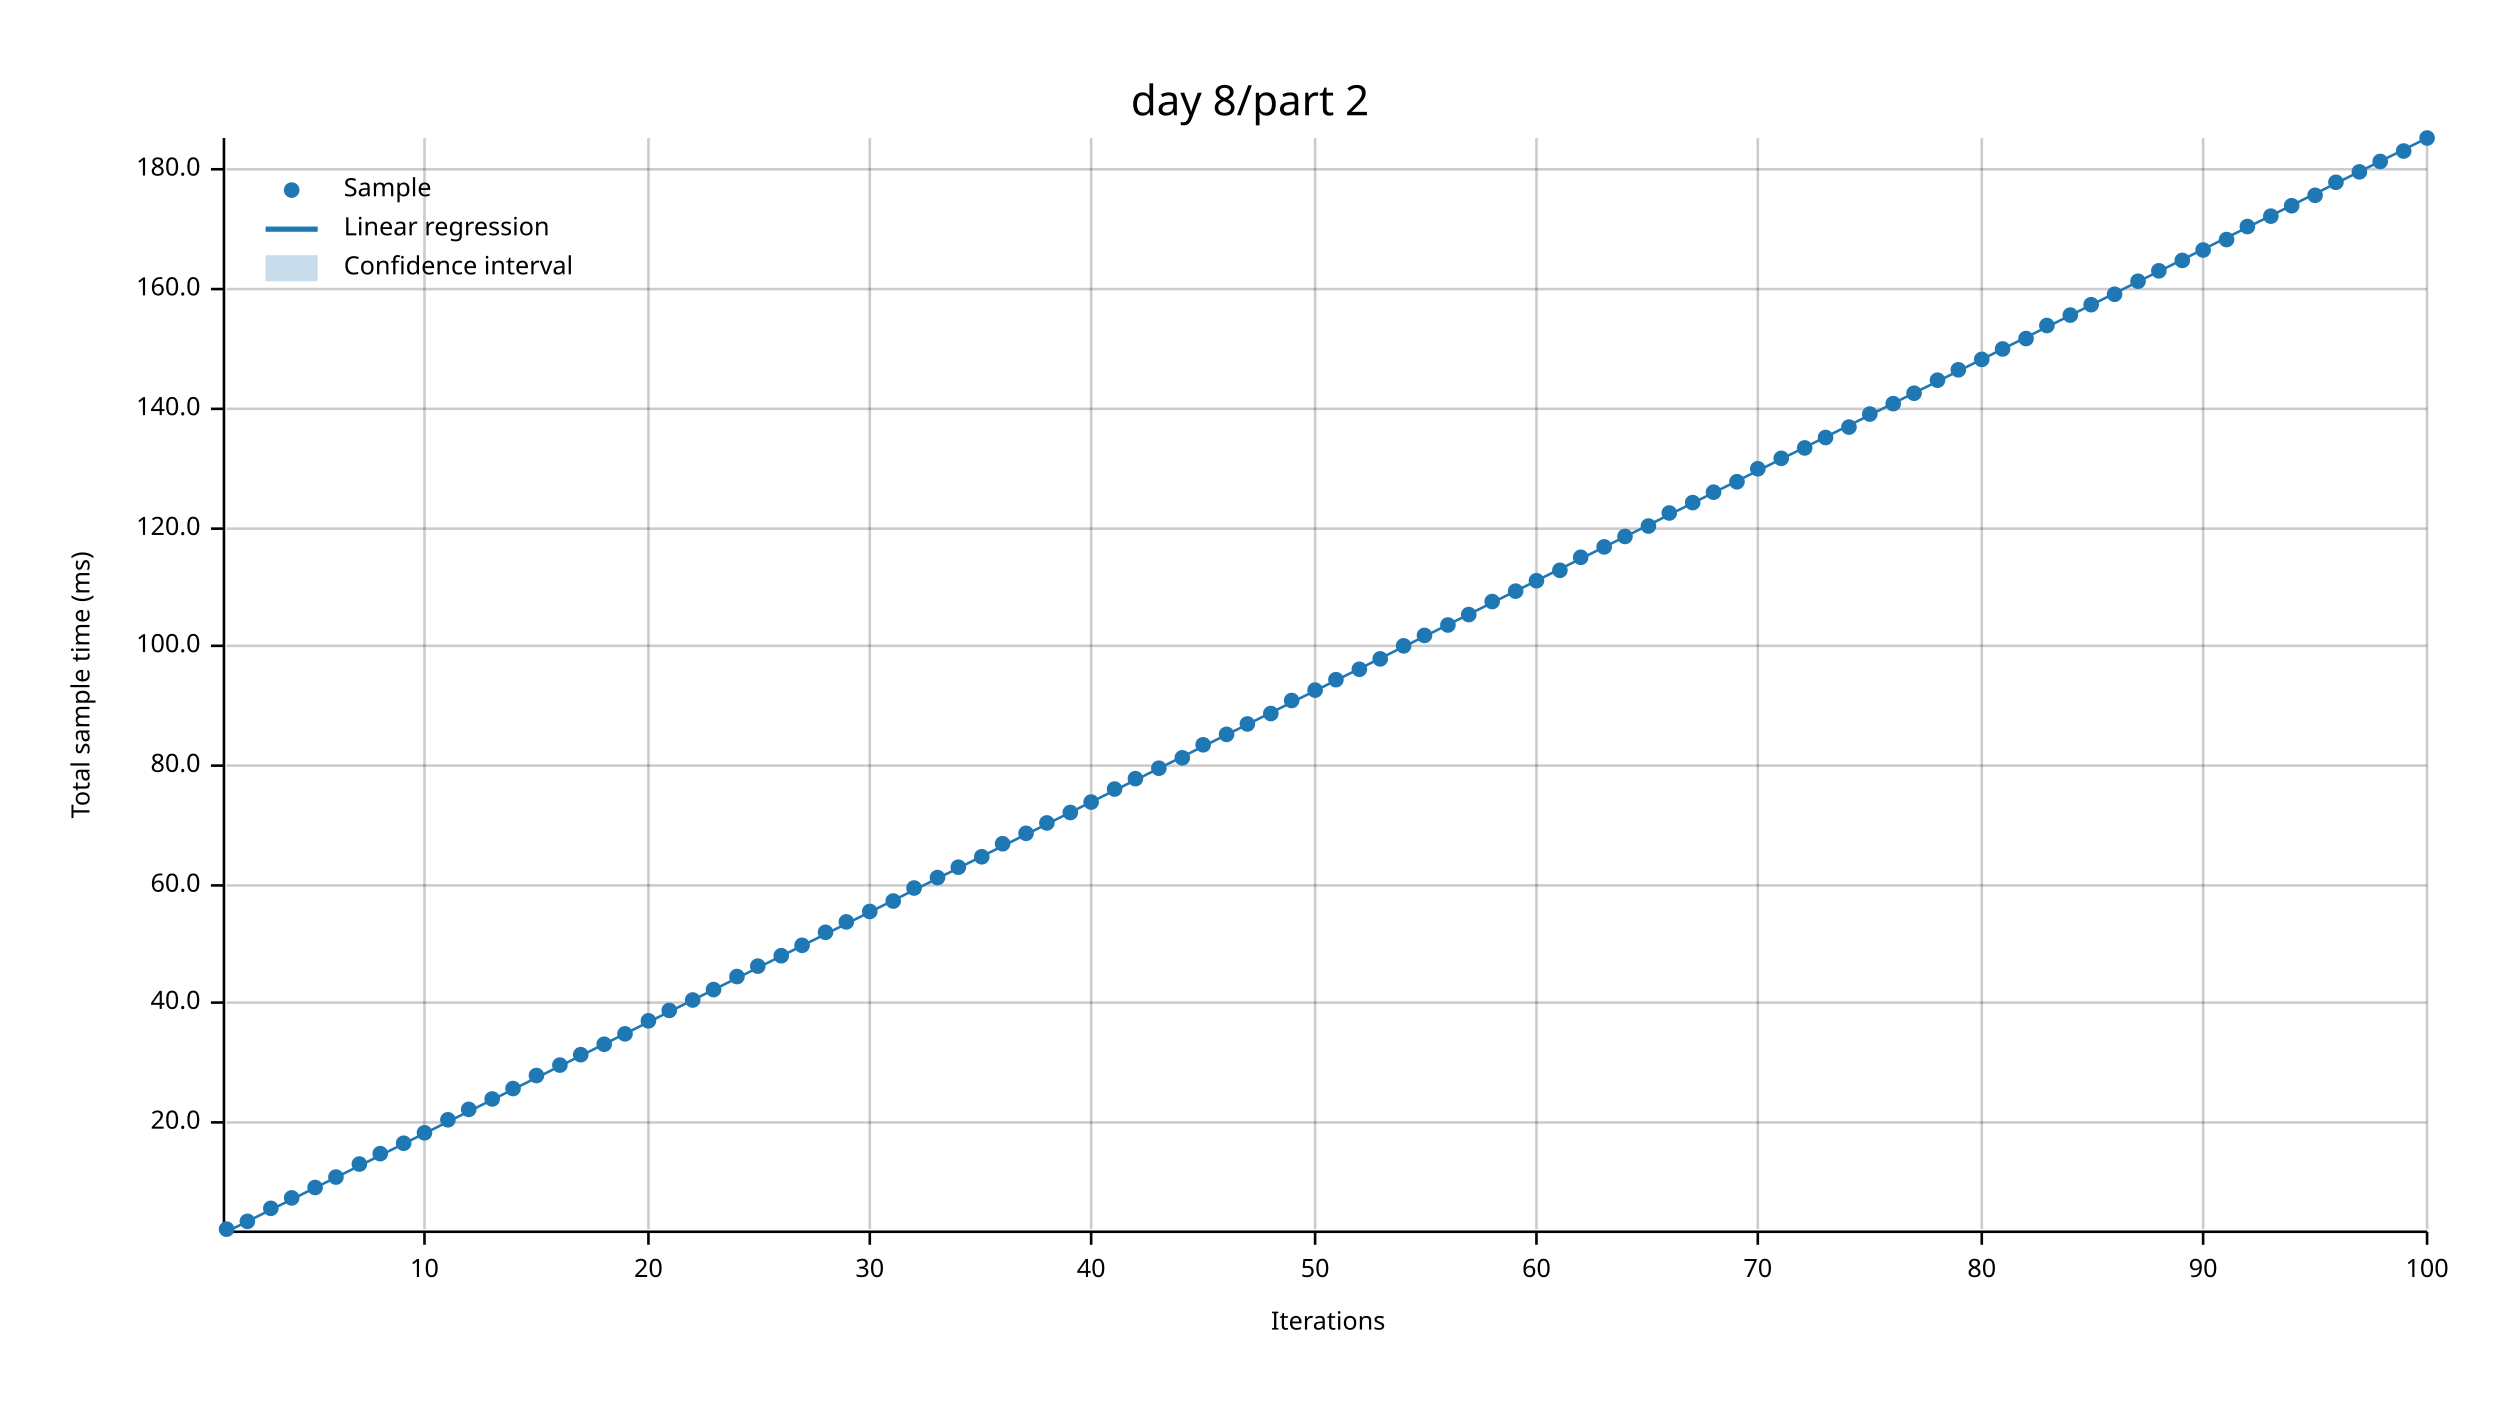
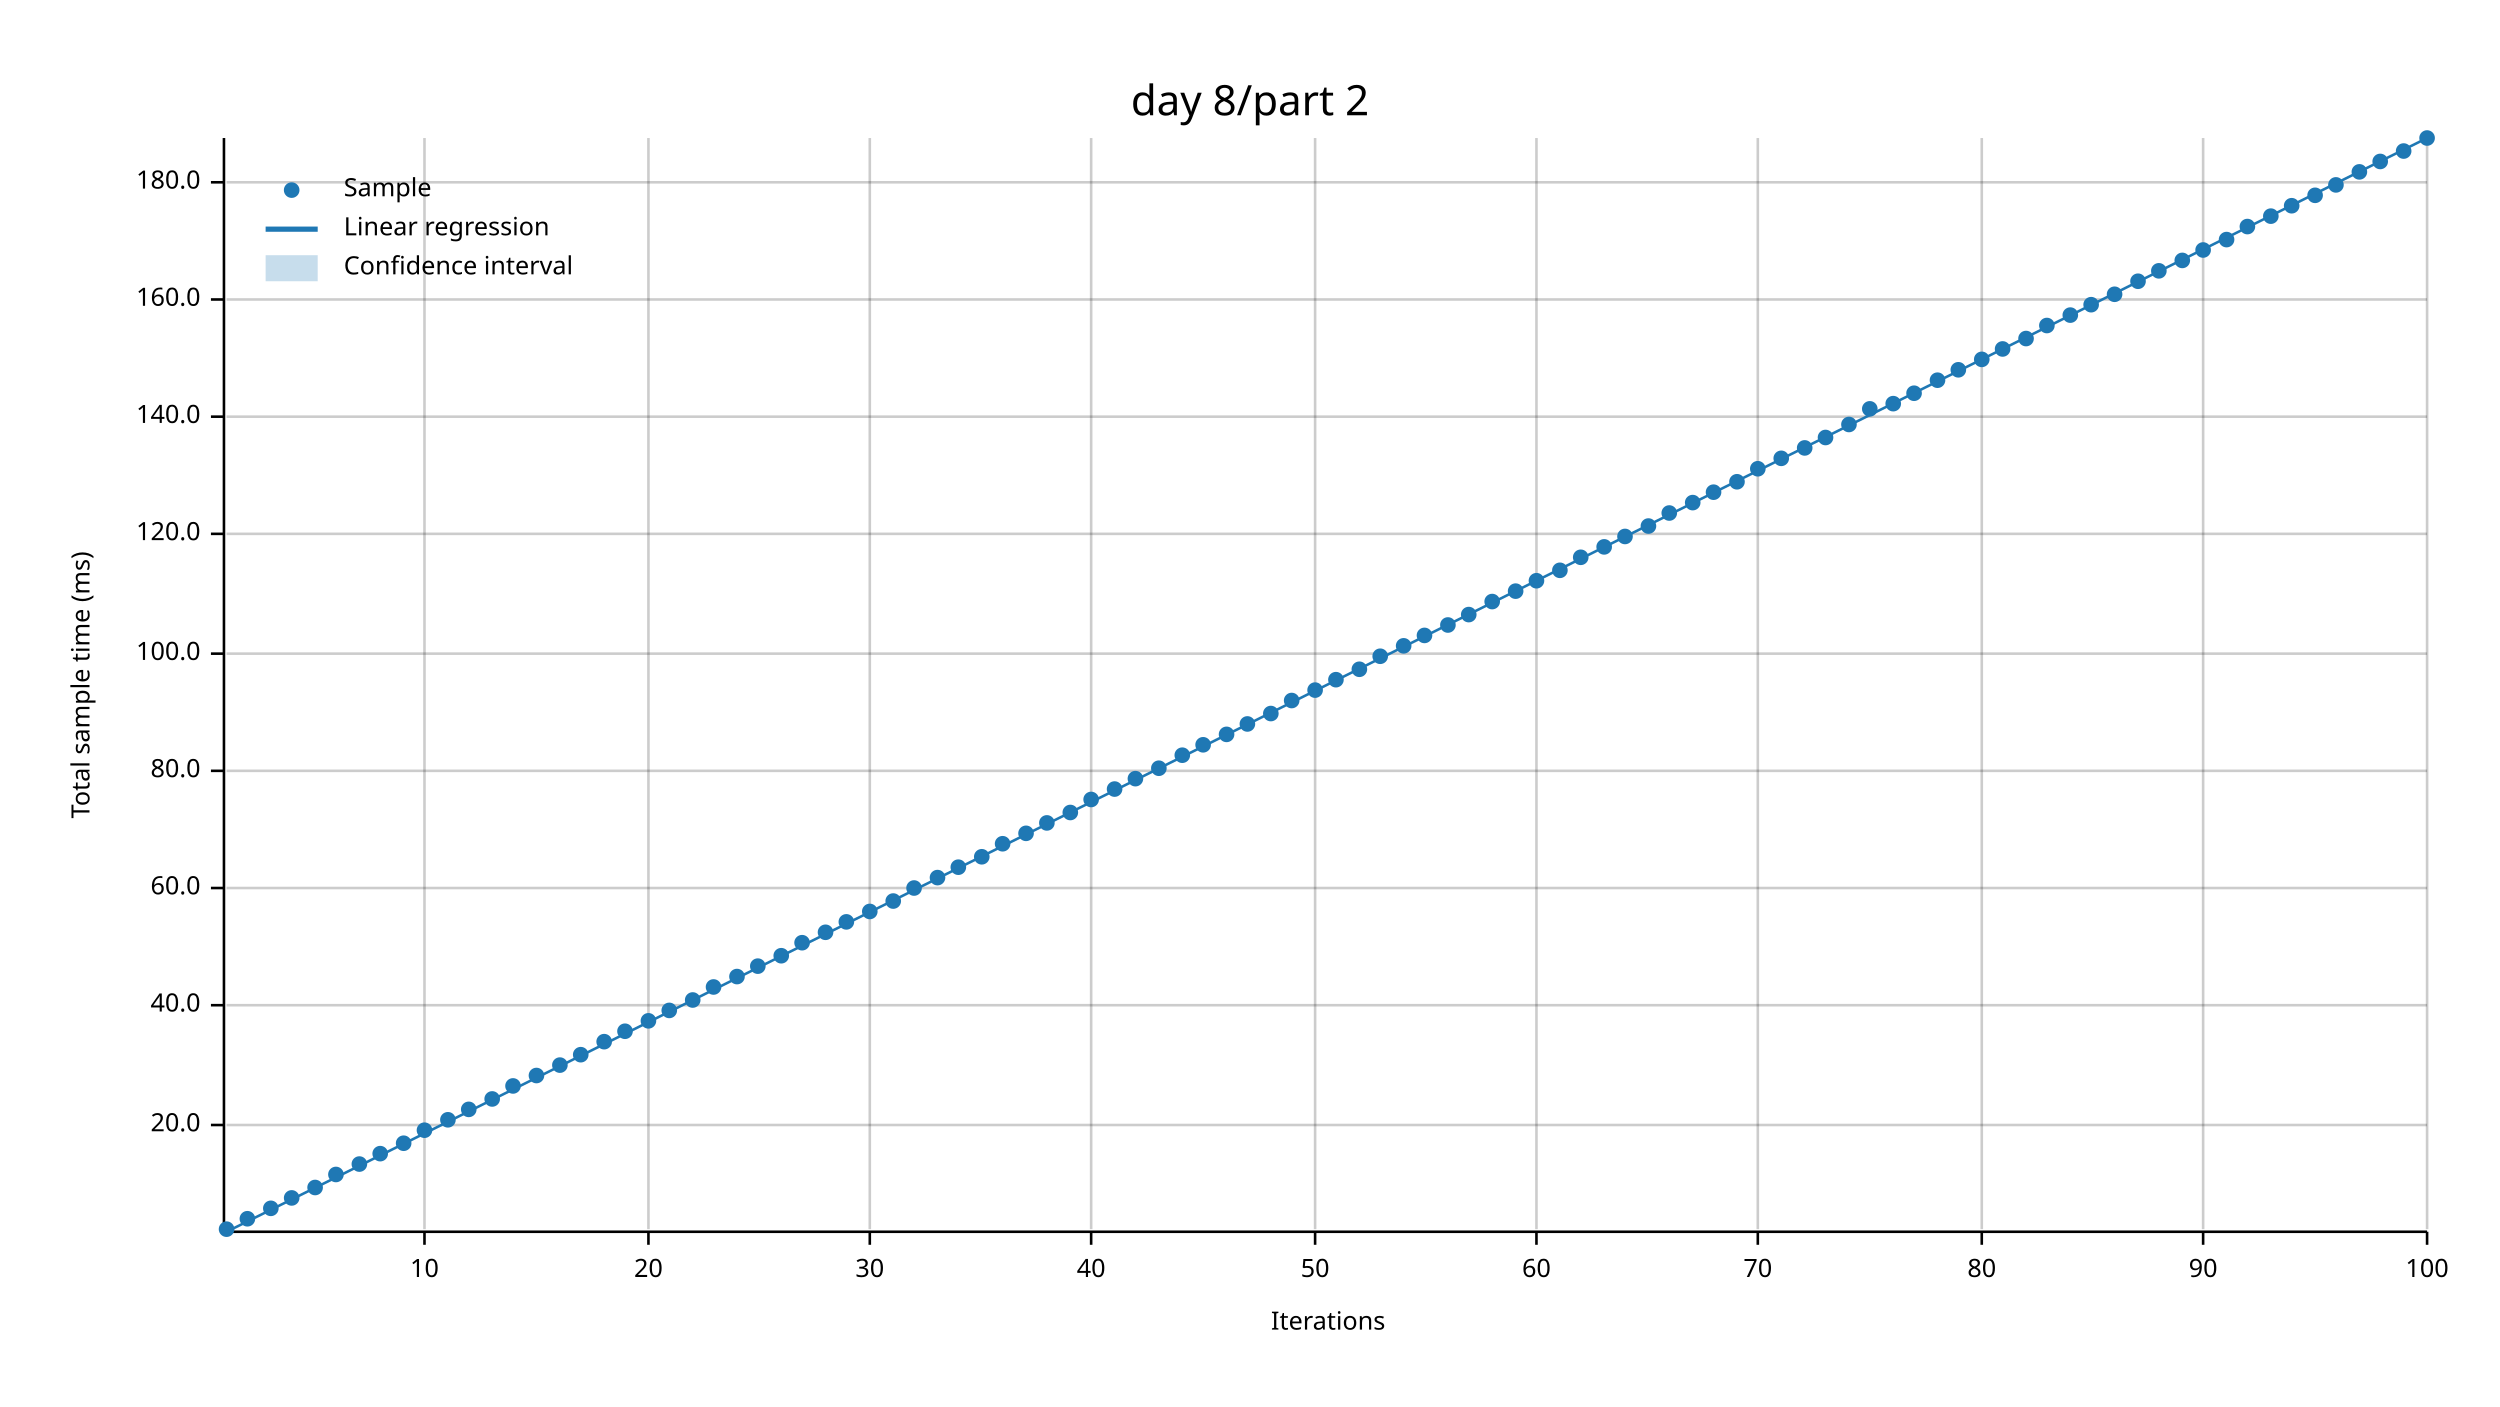
<svg xmlns="http://www.w3.org/2000/svg" width="960" height="540" viewBox="0 0 960 540">
  <text x="480" y="32" dy="0.76em" text-anchor="middle" font-family="sans-serif" font-size="16.129" opacity="1" fill="#000000">
day 8/part 2
</text>
  <text x="27" y="263" dy="0.76em" text-anchor="middle" font-family="sans-serif" font-size="9.677" opacity="1" fill="#000000" transform="rotate(270, 27, 263)">
Total sample time (ms)
</text>
  <text x="510" y="513" dy="-0.5ex" text-anchor="middle" font-family="sans-serif" font-size="9.677" opacity="1" fill="#000000">
Iterations
</text>
  <line opacity="0.2" stroke="#000000" stroke-width="1" x1="163" y1="472" x2="163" y2="53" />
  <line opacity="0.2" stroke="#000000" stroke-width="1" x1="249" y1="472" x2="249" y2="53" />
  <line opacity="0.2" stroke="#000000" stroke-width="1" x1="334" y1="472" x2="334" y2="53" />
  <line opacity="0.2" stroke="#000000" stroke-width="1" x1="419" y1="472" x2="419" y2="53" />
  <line opacity="0.2" stroke="#000000" stroke-width="1" x1="505" y1="472" x2="505" y2="53" />
  <line opacity="0.2" stroke="#000000" stroke-width="1" x1="590" y1="472" x2="590" y2="53" />
  <line opacity="0.2" stroke="#000000" stroke-width="1" x1="675" y1="472" x2="675" y2="53" />
  <line opacity="0.2" stroke="#000000" stroke-width="1" x1="761" y1="472" x2="761" y2="53" />
  <line opacity="0.2" stroke="#000000" stroke-width="1" x1="846" y1="472" x2="846" y2="53" />
  <line opacity="0.2" stroke="#000000" stroke-width="1" x1="932" y1="472" x2="932" y2="53" />
-   <line opacity="0.2" stroke="#000000" stroke-width="1" x1="87" y1="431" x2="932" y2="431" />
-   <line opacity="0.2" stroke="#000000" stroke-width="1" x1="87" y1="385" x2="932" y2="385" />
-   <line opacity="0.2" stroke="#000000" stroke-width="1" x1="87" y1="340" x2="932" y2="340" />
-   <line opacity="0.2" stroke="#000000" stroke-width="1" x1="87" y1="294" x2="932" y2="294" />
-   <line opacity="0.2" stroke="#000000" stroke-width="1" x1="87" y1="248" x2="932" y2="248" />
-   <line opacity="0.2" stroke="#000000" stroke-width="1" x1="87" y1="203" x2="932" y2="203" />
-   <line opacity="0.2" stroke="#000000" stroke-width="1" x1="87" y1="157" x2="932" y2="157" />
-   <line opacity="0.2" stroke="#000000" stroke-width="1" x1="87" y1="111" x2="932" y2="111" />
-   <line opacity="0.2" stroke="#000000" stroke-width="1" x1="87" y1="65" x2="932" y2="65" />
+   <line opacity="0.2" stroke="#000000" stroke-width="1" x1="87" y1="432" x2="932" y2="432" />
+   <line opacity="0.2" stroke="#000000" stroke-width="1" x1="87" y1="386" x2="932" y2="386" />
+   <line opacity="0.2" stroke="#000000" stroke-width="1" x1="87" y1="341" x2="932" y2="341" />
+   <line opacity="0.2" stroke="#000000" stroke-width="1" x1="87" y1="296" x2="932" y2="296" />
+   <line opacity="0.2" stroke="#000000" stroke-width="1" x1="87" y1="251" x2="932" y2="251" />
+   <line opacity="0.2" stroke="#000000" stroke-width="1" x1="87" y1="205" x2="932" y2="205" />
+   <line opacity="0.2" stroke="#000000" stroke-width="1" x1="87" y1="160" x2="932" y2="160" />
+   <line opacity="0.2" stroke="#000000" stroke-width="1" x1="87" y1="115" x2="932" y2="115" />
+   <line opacity="0.2" stroke="#000000" stroke-width="1" x1="87" y1="70" x2="932" y2="70" />
  <polyline fill="none" opacity="1" stroke="#000000" stroke-width="1" points="86,53 86,472 " />
-   <text x="77" y="431" dy="0.5ex" text-anchor="end" font-family="sans-serif" font-size="9.677" opacity="1" fill="#000000">
+   <text x="77" y="432" dy="0.5ex" text-anchor="end" font-family="sans-serif" font-size="9.677" opacity="1" fill="#000000">
20.0
</text>
-   <polyline fill="none" opacity="1" stroke="#000000" stroke-width="1" points="81,431 86,431 " />
-   <text x="77" y="385" dy="0.5ex" text-anchor="end" font-family="sans-serif" font-size="9.677" opacity="1" fill="#000000">
+   <polyline fill="none" opacity="1" stroke="#000000" stroke-width="1" points="81,432 86,432 " />
+   <text x="77" y="386" dy="0.5ex" text-anchor="end" font-family="sans-serif" font-size="9.677" opacity="1" fill="#000000">
40.0
</text>
-   <polyline fill="none" opacity="1" stroke="#000000" stroke-width="1" points="81,385 86,385 " />
-   <text x="77" y="340" dy="0.5ex" text-anchor="end" font-family="sans-serif" font-size="9.677" opacity="1" fill="#000000">
+   <polyline fill="none" opacity="1" stroke="#000000" stroke-width="1" points="81,386 86,386 " />
+   <text x="77" y="341" dy="0.5ex" text-anchor="end" font-family="sans-serif" font-size="9.677" opacity="1" fill="#000000">
60.0
</text>
-   <polyline fill="none" opacity="1" stroke="#000000" stroke-width="1" points="81,340 86,340 " />
-   <text x="77" y="294" dy="0.5ex" text-anchor="end" font-family="sans-serif" font-size="9.677" opacity="1" fill="#000000">
+   <polyline fill="none" opacity="1" stroke="#000000" stroke-width="1" points="81,341 86,341 " />
+   <text x="77" y="296" dy="0.5ex" text-anchor="end" font-family="sans-serif" font-size="9.677" opacity="1" fill="#000000">
80.0
</text>
-   <polyline fill="none" opacity="1" stroke="#000000" stroke-width="1" points="81,294 86,294 " />
-   <text x="77" y="248" dy="0.5ex" text-anchor="end" font-family="sans-serif" font-size="9.677" opacity="1" fill="#000000">
+   <polyline fill="none" opacity="1" stroke="#000000" stroke-width="1" points="81,296 86,296 " />
+   <text x="77" y="251" dy="0.5ex" text-anchor="end" font-family="sans-serif" font-size="9.677" opacity="1" fill="#000000">
100.0
</text>
-   <polyline fill="none" opacity="1" stroke="#000000" stroke-width="1" points="81,248 86,248 " />
-   <text x="77" y="203" dy="0.5ex" text-anchor="end" font-family="sans-serif" font-size="9.677" opacity="1" fill="#000000">
+   <polyline fill="none" opacity="1" stroke="#000000" stroke-width="1" points="81,251 86,251 " />
+   <text x="77" y="205" dy="0.5ex" text-anchor="end" font-family="sans-serif" font-size="9.677" opacity="1" fill="#000000">
120.0
</text>
-   <polyline fill="none" opacity="1" stroke="#000000" stroke-width="1" points="81,203 86,203 " />
-   <text x="77" y="157" dy="0.5ex" text-anchor="end" font-family="sans-serif" font-size="9.677" opacity="1" fill="#000000">
+   <polyline fill="none" opacity="1" stroke="#000000" stroke-width="1" points="81,205 86,205 " />
+   <text x="77" y="160" dy="0.5ex" text-anchor="end" font-family="sans-serif" font-size="9.677" opacity="1" fill="#000000">
140.0
</text>
-   <polyline fill="none" opacity="1" stroke="#000000" stroke-width="1" points="81,157 86,157 " />
-   <text x="77" y="111" dy="0.5ex" text-anchor="end" font-family="sans-serif" font-size="9.677" opacity="1" fill="#000000">
+   <polyline fill="none" opacity="1" stroke="#000000" stroke-width="1" points="81,160 86,160 " />
+   <text x="77" y="115" dy="0.5ex" text-anchor="end" font-family="sans-serif" font-size="9.677" opacity="1" fill="#000000">
160.0
</text>
-   <polyline fill="none" opacity="1" stroke="#000000" stroke-width="1" points="81,111 86,111 " />
-   <text x="77" y="65" dy="0.5ex" text-anchor="end" font-family="sans-serif" font-size="9.677" opacity="1" fill="#000000">
+   <polyline fill="none" opacity="1" stroke="#000000" stroke-width="1" points="81,115 86,115 " />
+   <text x="77" y="70" dy="0.5ex" text-anchor="end" font-family="sans-serif" font-size="9.677" opacity="1" fill="#000000">
180.0
</text>
-   <polyline fill="none" opacity="1" stroke="#000000" stroke-width="1" points="81,65 86,65 " />
+   <polyline fill="none" opacity="1" stroke="#000000" stroke-width="1" points="81,70 86,70 " />
  <polyline fill="none" opacity="1" stroke="#000000" stroke-width="1" points="87,473 932,473 " />
  <text x="163" y="483" dy="0.76em" text-anchor="middle" font-family="sans-serif" font-size="9.677" opacity="1" fill="#000000">
10
</text>
  <polyline fill="none" opacity="1" stroke="#000000" stroke-width="1" points="163,473 163,478 " />
  <text x="249" y="483" dy="0.76em" text-anchor="middle" font-family="sans-serif" font-size="9.677" opacity="1" fill="#000000">
20
</text>
  <polyline fill="none" opacity="1" stroke="#000000" stroke-width="1" points="249,473 249,478 " />
  <text x="334" y="483" dy="0.76em" text-anchor="middle" font-family="sans-serif" font-size="9.677" opacity="1" fill="#000000">
30
</text>
  <polyline fill="none" opacity="1" stroke="#000000" stroke-width="1" points="334,473 334,478 " />
  <text x="419" y="483" dy="0.76em" text-anchor="middle" font-family="sans-serif" font-size="9.677" opacity="1" fill="#000000">
40
</text>
  <polyline fill="none" opacity="1" stroke="#000000" stroke-width="1" points="419,473 419,478 " />
  <text x="505" y="483" dy="0.76em" text-anchor="middle" font-family="sans-serif" font-size="9.677" opacity="1" fill="#000000">
50
</text>
  <polyline fill="none" opacity="1" stroke="#000000" stroke-width="1" points="505,473 505,478 " />
  <text x="590" y="483" dy="0.76em" text-anchor="middle" font-family="sans-serif" font-size="9.677" opacity="1" fill="#000000">
60
</text>
  <polyline fill="none" opacity="1" stroke="#000000" stroke-width="1" points="590,473 590,478 " />
  <text x="675" y="483" dy="0.76em" text-anchor="middle" font-family="sans-serif" font-size="9.677" opacity="1" fill="#000000">
70
</text>
  <polyline fill="none" opacity="1" stroke="#000000" stroke-width="1" points="675,473 675,478 " />
  <text x="761" y="483" dy="0.76em" text-anchor="middle" font-family="sans-serif" font-size="9.677" opacity="1" fill="#000000">
80
</text>
  <polyline fill="none" opacity="1" stroke="#000000" stroke-width="1" points="761,473 761,478 " />
  <text x="846" y="483" dy="0.76em" text-anchor="middle" font-family="sans-serif" font-size="9.677" opacity="1" fill="#000000">
90
</text>
  <polyline fill="none" opacity="1" stroke="#000000" stroke-width="1" points="846,473 846,478 " />
  <text x="932" y="483" dy="0.76em" text-anchor="middle" font-family="sans-serif" font-size="9.677" opacity="1" fill="#000000">
100
</text>
  <polyline fill="none" opacity="1" stroke="#000000" stroke-width="1" points="932,473 932,478 " />
  <circle cx="87" cy="472" r="3" opacity="1" fill="#1F78B4" stroke="none" stroke-width="1" />
-   <circle cx="95" cy="469" r="3" opacity="1" fill="#1F78B4" stroke="none" stroke-width="1" />
+   <circle cx="95" cy="468" r="3" opacity="1" fill="#1F78B4" stroke="none" stroke-width="1" />
  <circle cx="104" cy="464" r="3" opacity="1" fill="#1F78B4" stroke="none" stroke-width="1" />
  <circle cx="112" cy="460" r="3" opacity="1" fill="#1F78B4" stroke="none" stroke-width="1" />
  <circle cx="121" cy="456" r="3" opacity="1" fill="#1F78B4" stroke="none" stroke-width="1" />
-   <circle cx="129" cy="452" r="3" opacity="1" fill="#1F78B4" stroke="none" stroke-width="1" />
+   <circle cx="129" cy="451" r="3" opacity="1" fill="#1F78B4" stroke="none" stroke-width="1" />
  <circle cx="138" cy="447" r="3" opacity="1" fill="#1F78B4" stroke="none" stroke-width="1" />
  <circle cx="146" cy="443" r="3" opacity="1" fill="#1F78B4" stroke="none" stroke-width="1" />
  <circle cx="155" cy="439" r="3" opacity="1" fill="#1F78B4" stroke="none" stroke-width="1" />
-   <circle cx="163" cy="435" r="3" opacity="1" fill="#1F78B4" stroke="none" stroke-width="1" />
+   <circle cx="163" cy="434" r="3" opacity="1" fill="#1F78B4" stroke="none" stroke-width="1" />
  <circle cx="172" cy="430" r="3" opacity="1" fill="#1F78B4" stroke="none" stroke-width="1" />
  <circle cx="180" cy="426" r="3" opacity="1" fill="#1F78B4" stroke="none" stroke-width="1" />
  <circle cx="189" cy="422" r="3" opacity="1" fill="#1F78B4" stroke="none" stroke-width="1" />
-   <circle cx="197" cy="418" r="3" opacity="1" fill="#1F78B4" stroke="none" stroke-width="1" />
+   <circle cx="197" cy="417" r="3" opacity="1" fill="#1F78B4" stroke="none" stroke-width="1" />
  <circle cx="206" cy="413" r="3" opacity="1" fill="#1F78B4" stroke="none" stroke-width="1" />
  <circle cx="215" cy="409" r="3" opacity="1" fill="#1F78B4" stroke="none" stroke-width="1" />
  <circle cx="223" cy="405" r="3" opacity="1" fill="#1F78B4" stroke="none" stroke-width="1" />
-   <circle cx="232" cy="401" r="3" opacity="1" fill="#1F78B4" stroke="none" stroke-width="1" />
-   <circle cx="240" cy="397" r="3" opacity="1" fill="#1F78B4" stroke="none" stroke-width="1" />
+   <circle cx="232" cy="400" r="3" opacity="1" fill="#1F78B4" stroke="none" stroke-width="1" />
+   <circle cx="240" cy="396" r="3" opacity="1" fill="#1F78B4" stroke="none" stroke-width="1" />
  <circle cx="249" cy="392" r="3" opacity="1" fill="#1F78B4" stroke="none" stroke-width="1" />
  <circle cx="257" cy="388" r="3" opacity="1" fill="#1F78B4" stroke="none" stroke-width="1" />
  <circle cx="266" cy="384" r="3" opacity="1" fill="#1F78B4" stroke="none" stroke-width="1" />
-   <circle cx="274" cy="380" r="3" opacity="1" fill="#1F78B4" stroke="none" stroke-width="1" />
+   <circle cx="274" cy="379" r="3" opacity="1" fill="#1F78B4" stroke="none" stroke-width="1" />
  <circle cx="283" cy="375" r="3" opacity="1" fill="#1F78B4" stroke="none" stroke-width="1" />
  <circle cx="291" cy="371" r="3" opacity="1" fill="#1F78B4" stroke="none" stroke-width="1" />
  <circle cx="300" cy="367" r="3" opacity="1" fill="#1F78B4" stroke="none" stroke-width="1" />
-   <circle cx="308" cy="363" r="3" opacity="1" fill="#1F78B4" stroke="none" stroke-width="1" />
+   <circle cx="308" cy="362" r="3" opacity="1" fill="#1F78B4" stroke="none" stroke-width="1" />
  <circle cx="317" cy="358" r="3" opacity="1" fill="#1F78B4" stroke="none" stroke-width="1" />
  <circle cx="325" cy="354" r="3" opacity="1" fill="#1F78B4" stroke="none" stroke-width="1" />
  <circle cx="334" cy="350" r="3" opacity="1" fill="#1F78B4" stroke="none" stroke-width="1" />
  <circle cx="343" cy="346" r="3" opacity="1" fill="#1F78B4" stroke="none" stroke-width="1" />
  <circle cx="351" cy="341" r="3" opacity="1" fill="#1F78B4" stroke="none" stroke-width="1" />
  <circle cx="360" cy="337" r="3" opacity="1" fill="#1F78B4" stroke="none" stroke-width="1" />
  <circle cx="368" cy="333" r="3" opacity="1" fill="#1F78B4" stroke="none" stroke-width="1" />
  <circle cx="377" cy="329" r="3" opacity="1" fill="#1F78B4" stroke="none" stroke-width="1" />
  <circle cx="385" cy="324" r="3" opacity="1" fill="#1F78B4" stroke="none" stroke-width="1" />
  <circle cx="394" cy="320" r="3" opacity="1" fill="#1F78B4" stroke="none" stroke-width="1" />
  <circle cx="402" cy="316" r="3" opacity="1" fill="#1F78B4" stroke="none" stroke-width="1" />
  <circle cx="411" cy="312" r="3" opacity="1" fill="#1F78B4" stroke="none" stroke-width="1" />
-   <circle cx="419" cy="308" r="3" opacity="1" fill="#1F78B4" stroke="none" stroke-width="1" />
+   <circle cx="419" cy="307" r="3" opacity="1" fill="#1F78B4" stroke="none" stroke-width="1" />
  <circle cx="428" cy="303" r="3" opacity="1" fill="#1F78B4" stroke="none" stroke-width="1" />
  <circle cx="436" cy="299" r="3" opacity="1" fill="#1F78B4" stroke="none" stroke-width="1" />
  <circle cx="445" cy="295" r="3" opacity="1" fill="#1F78B4" stroke="none" stroke-width="1" />
-   <circle cx="454" cy="291" r="3" opacity="1" fill="#1F78B4" stroke="none" stroke-width="1" />
+   <circle cx="454" cy="290" r="3" opacity="1" fill="#1F78B4" stroke="none" stroke-width="1" />
  <circle cx="462" cy="286" r="3" opacity="1" fill="#1F78B4" stroke="none" stroke-width="1" />
  <circle cx="471" cy="282" r="3" opacity="1" fill="#1F78B4" stroke="none" stroke-width="1" />
  <circle cx="479" cy="278" r="3" opacity="1" fill="#1F78B4" stroke="none" stroke-width="1" />
  <circle cx="488" cy="274" r="3" opacity="1" fill="#1F78B4" stroke="none" stroke-width="1" />
  <circle cx="496" cy="269" r="3" opacity="1" fill="#1F78B4" stroke="none" stroke-width="1" />
  <circle cx="505" cy="265" r="3" opacity="1" fill="#1F78B4" stroke="none" stroke-width="1" />
  <circle cx="513" cy="261" r="3" opacity="1" fill="#1F78B4" stroke="none" stroke-width="1" />
  <circle cx="522" cy="257" r="3" opacity="1" fill="#1F78B4" stroke="none" stroke-width="1" />
-   <circle cx="530" cy="253" r="3" opacity="1" fill="#1F78B4" stroke="none" stroke-width="1" />
+   <circle cx="530" cy="252" r="3" opacity="1" fill="#1F78B4" stroke="none" stroke-width="1" />
  <circle cx="539" cy="248" r="3" opacity="1" fill="#1F78B4" stroke="none" stroke-width="1" />
  <circle cx="547" cy="244" r="3" opacity="1" fill="#1F78B4" stroke="none" stroke-width="1" />
  <circle cx="556" cy="240" r="3" opacity="1" fill="#1F78B4" stroke="none" stroke-width="1" />
  <circle cx="564" cy="236" r="3" opacity="1" fill="#1F78B4" stroke="none" stroke-width="1" />
  <circle cx="573" cy="231" r="3" opacity="1" fill="#1F78B4" stroke="none" stroke-width="1" />
  <circle cx="582" cy="227" r="3" opacity="1" fill="#1F78B4" stroke="none" stroke-width="1" />
  <circle cx="590" cy="223" r="3" opacity="1" fill="#1F78B4" stroke="none" stroke-width="1" />
  <circle cx="599" cy="219" r="3" opacity="1" fill="#1F78B4" stroke="none" stroke-width="1" />
  <circle cx="607" cy="214" r="3" opacity="1" fill="#1F78B4" stroke="none" stroke-width="1" />
  <circle cx="616" cy="210" r="3" opacity="1" fill="#1F78B4" stroke="none" stroke-width="1" />
  <circle cx="624" cy="206" r="3" opacity="1" fill="#1F78B4" stroke="none" stroke-width="1" />
  <circle cx="633" cy="202" r="3" opacity="1" fill="#1F78B4" stroke="none" stroke-width="1" />
  <circle cx="641" cy="197" r="3" opacity="1" fill="#1F78B4" stroke="none" stroke-width="1" />
  <circle cx="650" cy="193" r="3" opacity="1" fill="#1F78B4" stroke="none" stroke-width="1" />
  <circle cx="658" cy="189" r="3" opacity="1" fill="#1F78B4" stroke="none" stroke-width="1" />
  <circle cx="667" cy="185" r="3" opacity="1" fill="#1F78B4" stroke="none" stroke-width="1" />
  <circle cx="675" cy="180" r="3" opacity="1" fill="#1F78B4" stroke="none" stroke-width="1" />
  <circle cx="684" cy="176" r="3" opacity="1" fill="#1F78B4" stroke="none" stroke-width="1" />
  <circle cx="693" cy="172" r="3" opacity="1" fill="#1F78B4" stroke="none" stroke-width="1" />
  <circle cx="701" cy="168" r="3" opacity="1" fill="#1F78B4" stroke="none" stroke-width="1" />
-   <circle cx="710" cy="164" r="3" opacity="1" fill="#1F78B4" stroke="none" stroke-width="1" />
-   <circle cx="718" cy="159" r="3" opacity="1" fill="#1F78B4" stroke="none" stroke-width="1" />
+   <circle cx="710" cy="163" r="3" opacity="1" fill="#1F78B4" stroke="none" stroke-width="1" />
+   <circle cx="718" cy="157" r="3" opacity="1" fill="#1F78B4" stroke="none" stroke-width="1" />
  <circle cx="727" cy="155" r="3" opacity="1" fill="#1F78B4" stroke="none" stroke-width="1" />
  <circle cx="735" cy="151" r="3" opacity="1" fill="#1F78B4" stroke="none" stroke-width="1" />
  <circle cx="744" cy="146" r="3" opacity="1" fill="#1F78B4" stroke="none" stroke-width="1" />
  <circle cx="752" cy="142" r="3" opacity="1" fill="#1F78B4" stroke="none" stroke-width="1" />
  <circle cx="761" cy="138" r="3" opacity="1" fill="#1F78B4" stroke="none" stroke-width="1" />
  <circle cx="769" cy="134" r="3" opacity="1" fill="#1F78B4" stroke="none" stroke-width="1" />
  <circle cx="778" cy="130" r="3" opacity="1" fill="#1F78B4" stroke="none" stroke-width="1" />
  <circle cx="786" cy="125" r="3" opacity="1" fill="#1F78B4" stroke="none" stroke-width="1" />
  <circle cx="795" cy="121" r="3" opacity="1" fill="#1F78B4" stroke="none" stroke-width="1" />
  <circle cx="803" cy="117" r="3" opacity="1" fill="#1F78B4" stroke="none" stroke-width="1" />
  <circle cx="812" cy="113" r="3" opacity="1" fill="#1F78B4" stroke="none" stroke-width="1" />
  <circle cx="821" cy="108" r="3" opacity="1" fill="#1F78B4" stroke="none" stroke-width="1" />
  <circle cx="829" cy="104" r="3" opacity="1" fill="#1F78B4" stroke="none" stroke-width="1" />
  <circle cx="838" cy="100" r="3" opacity="1" fill="#1F78B4" stroke="none" stroke-width="1" />
  <circle cx="846" cy="96" r="3" opacity="1" fill="#1F78B4" stroke="none" stroke-width="1" />
  <circle cx="855" cy="92" r="3" opacity="1" fill="#1F78B4" stroke="none" stroke-width="1" />
  <circle cx="863" cy="87" r="3" opacity="1" fill="#1F78B4" stroke="none" stroke-width="1" />
  <circle cx="872" cy="83" r="3" opacity="1" fill="#1F78B4" stroke="none" stroke-width="1" />
  <circle cx="880" cy="79" r="3" opacity="1" fill="#1F78B4" stroke="none" stroke-width="1" />
  <circle cx="889" cy="75" r="3" opacity="1" fill="#1F78B4" stroke="none" stroke-width="1" />
-   <circle cx="897" cy="70" r="3" opacity="1" fill="#1F78B4" stroke="none" stroke-width="1" />
+   <circle cx="897" cy="71" r="3" opacity="1" fill="#1F78B4" stroke="none" stroke-width="1" />
  <circle cx="906" cy="66" r="3" opacity="1" fill="#1F78B4" stroke="none" stroke-width="1" />
  <circle cx="914" cy="62" r="3" opacity="1" fill="#1F78B4" stroke="none" stroke-width="1" />
  <circle cx="923" cy="58" r="3" opacity="1" fill="#1F78B4" stroke="none" stroke-width="1" />
  <circle cx="932" cy="53" r="3" opacity="1" fill="#1F78B4" stroke="none" stroke-width="1" />
  <polyline fill="none" opacity="1" stroke="#1F78B4" stroke-width="1" points="87,473 932,53 " />
  <polygon opacity="0.25" fill="#1F78B4" points="87,473 932,53 932,53 " />
  <text x="132" y="68" dy="0.76em" text-anchor="start" font-family="sans-serif" font-size="9.677" opacity="1" fill="#000000">
Sample
</text>
  <text x="132" y="83" dy="0.76em" text-anchor="start" font-family="sans-serif" font-size="9.677" opacity="1" fill="#000000">
Linear regression
</text>
  <text x="132" y="98" dy="0.76em" text-anchor="start" font-family="sans-serif" font-size="9.677" opacity="1" fill="#000000">
Confidence interval
</text>
  <circle cx="112" cy="73" r="3" opacity="1" fill="#1F78B4" stroke="none" stroke-width="1" />
  <polyline fill="none" opacity="1" stroke="#1F78B4" stroke-width="2" points="102,88 122,88 " />
  <rect x="102" y="98" width="20" height="10" opacity="0.25" fill="#1F78B4" stroke="none" />
</svg>
